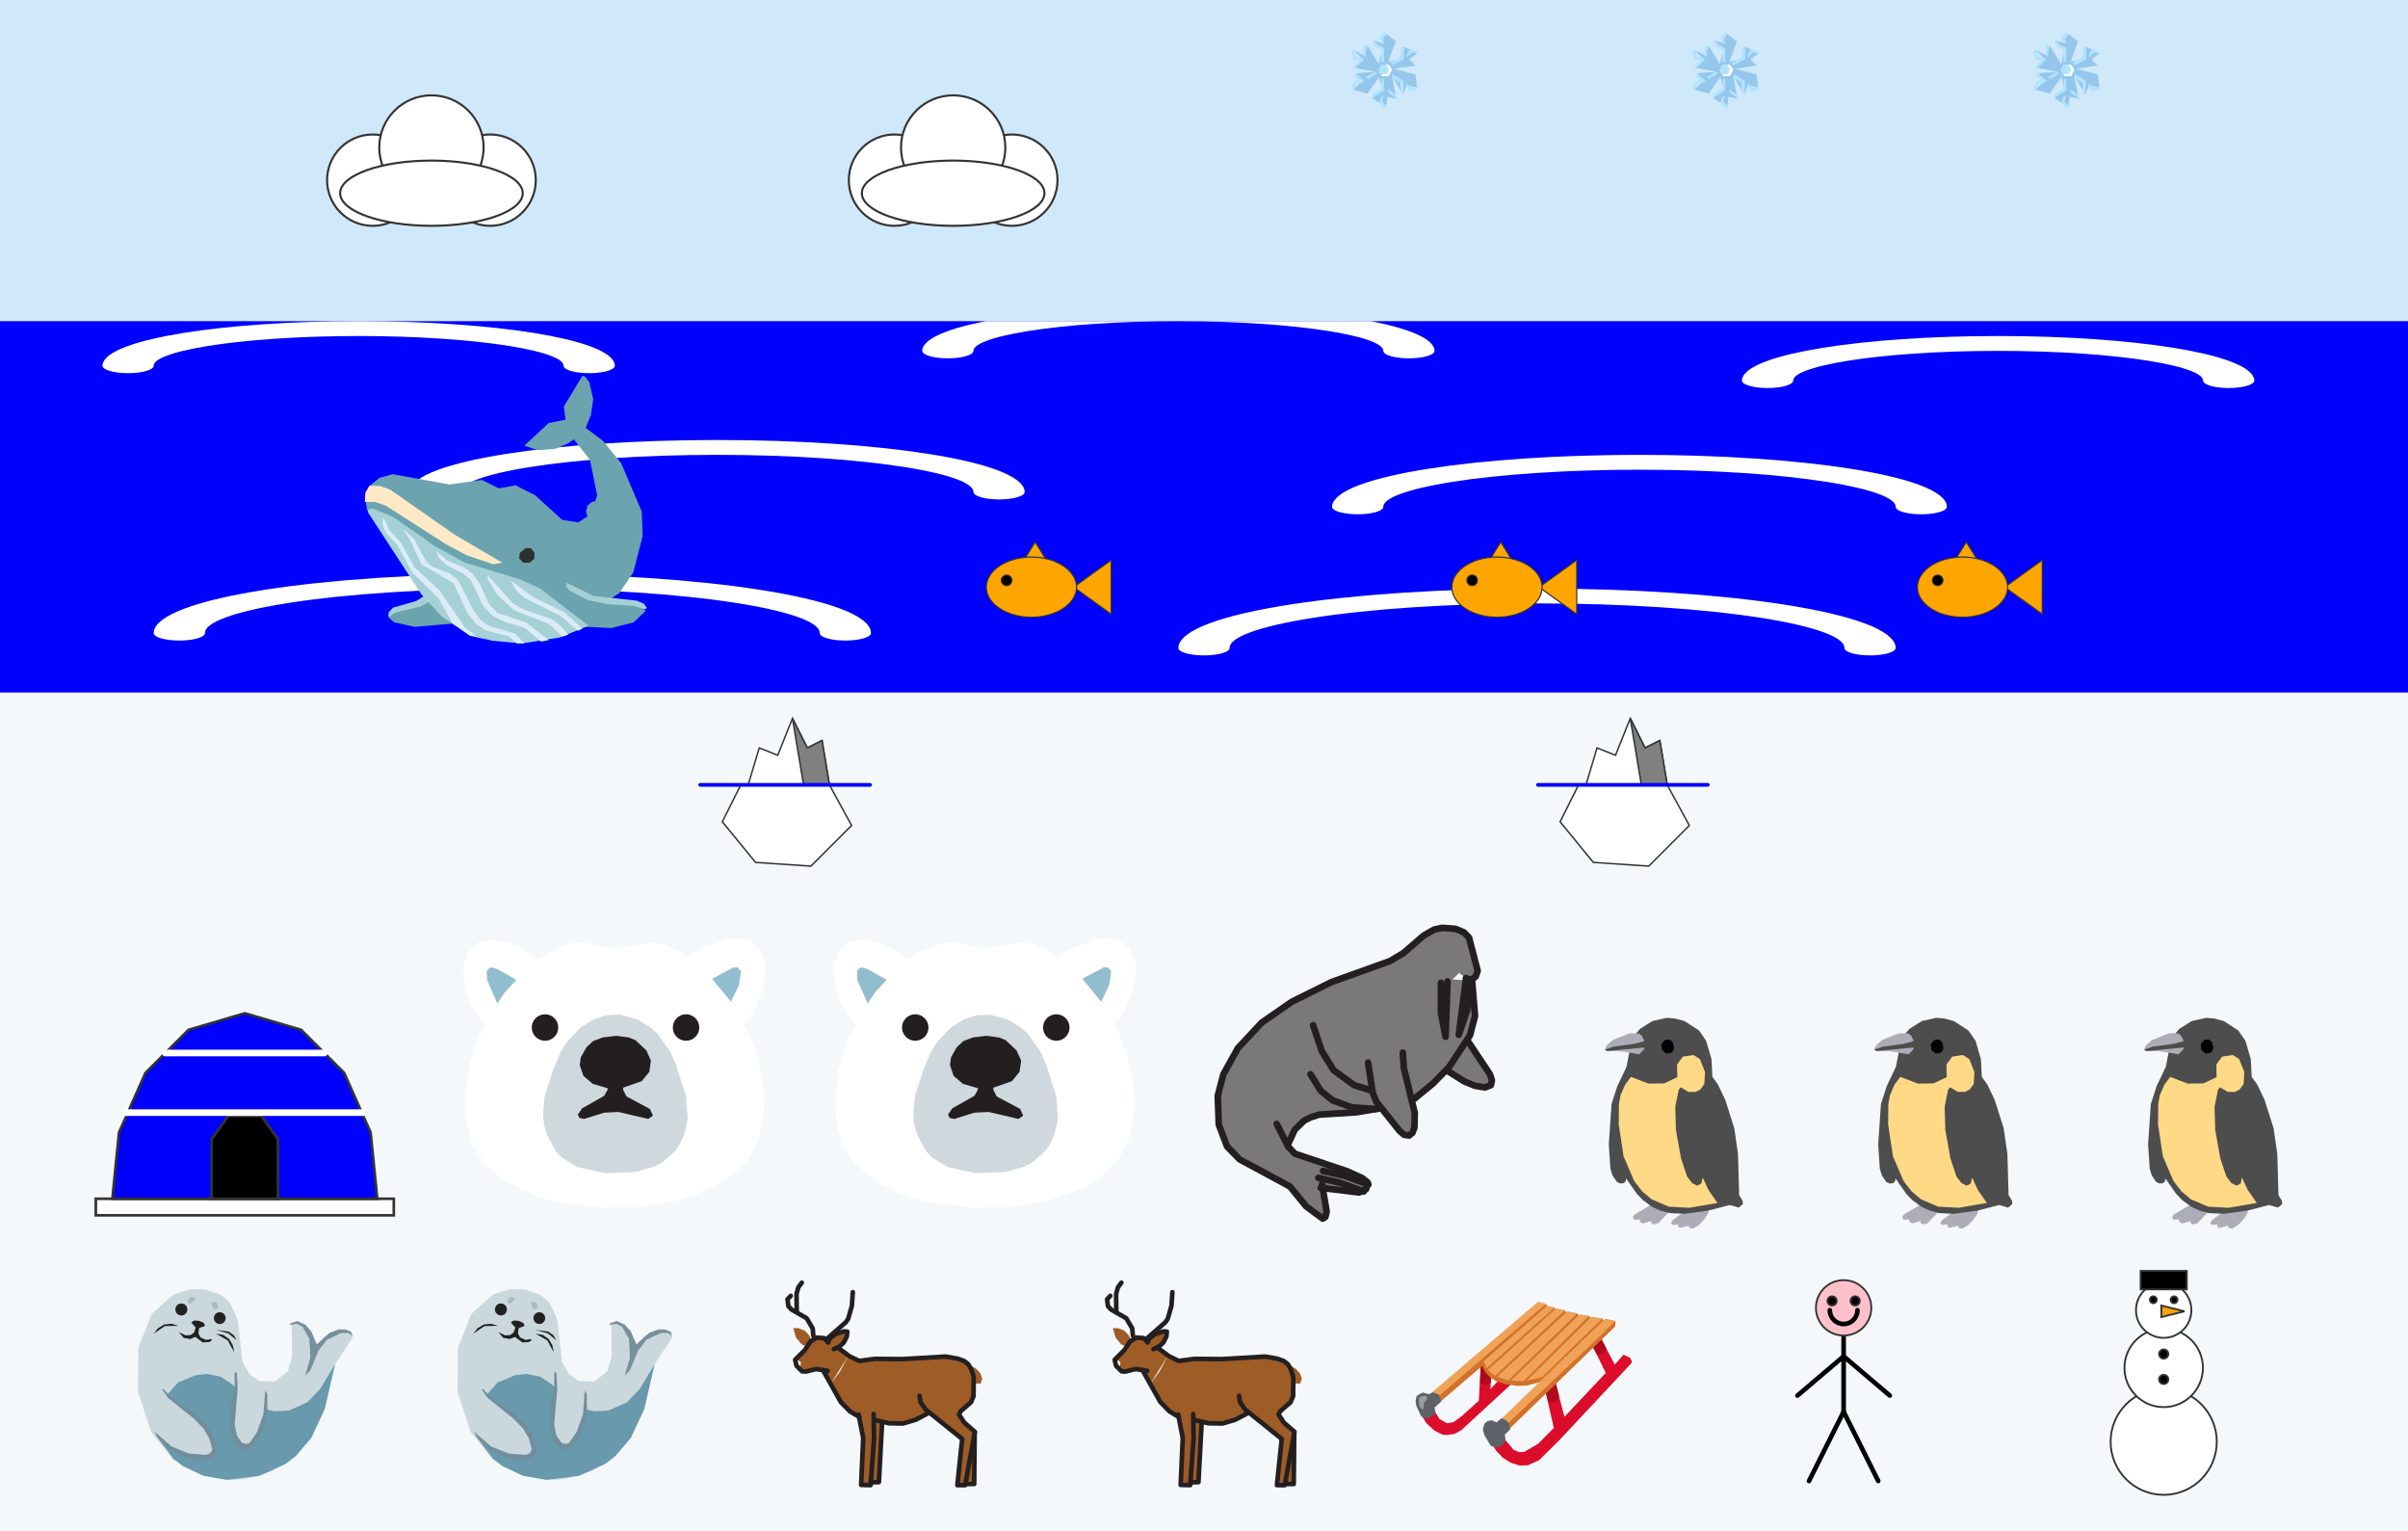
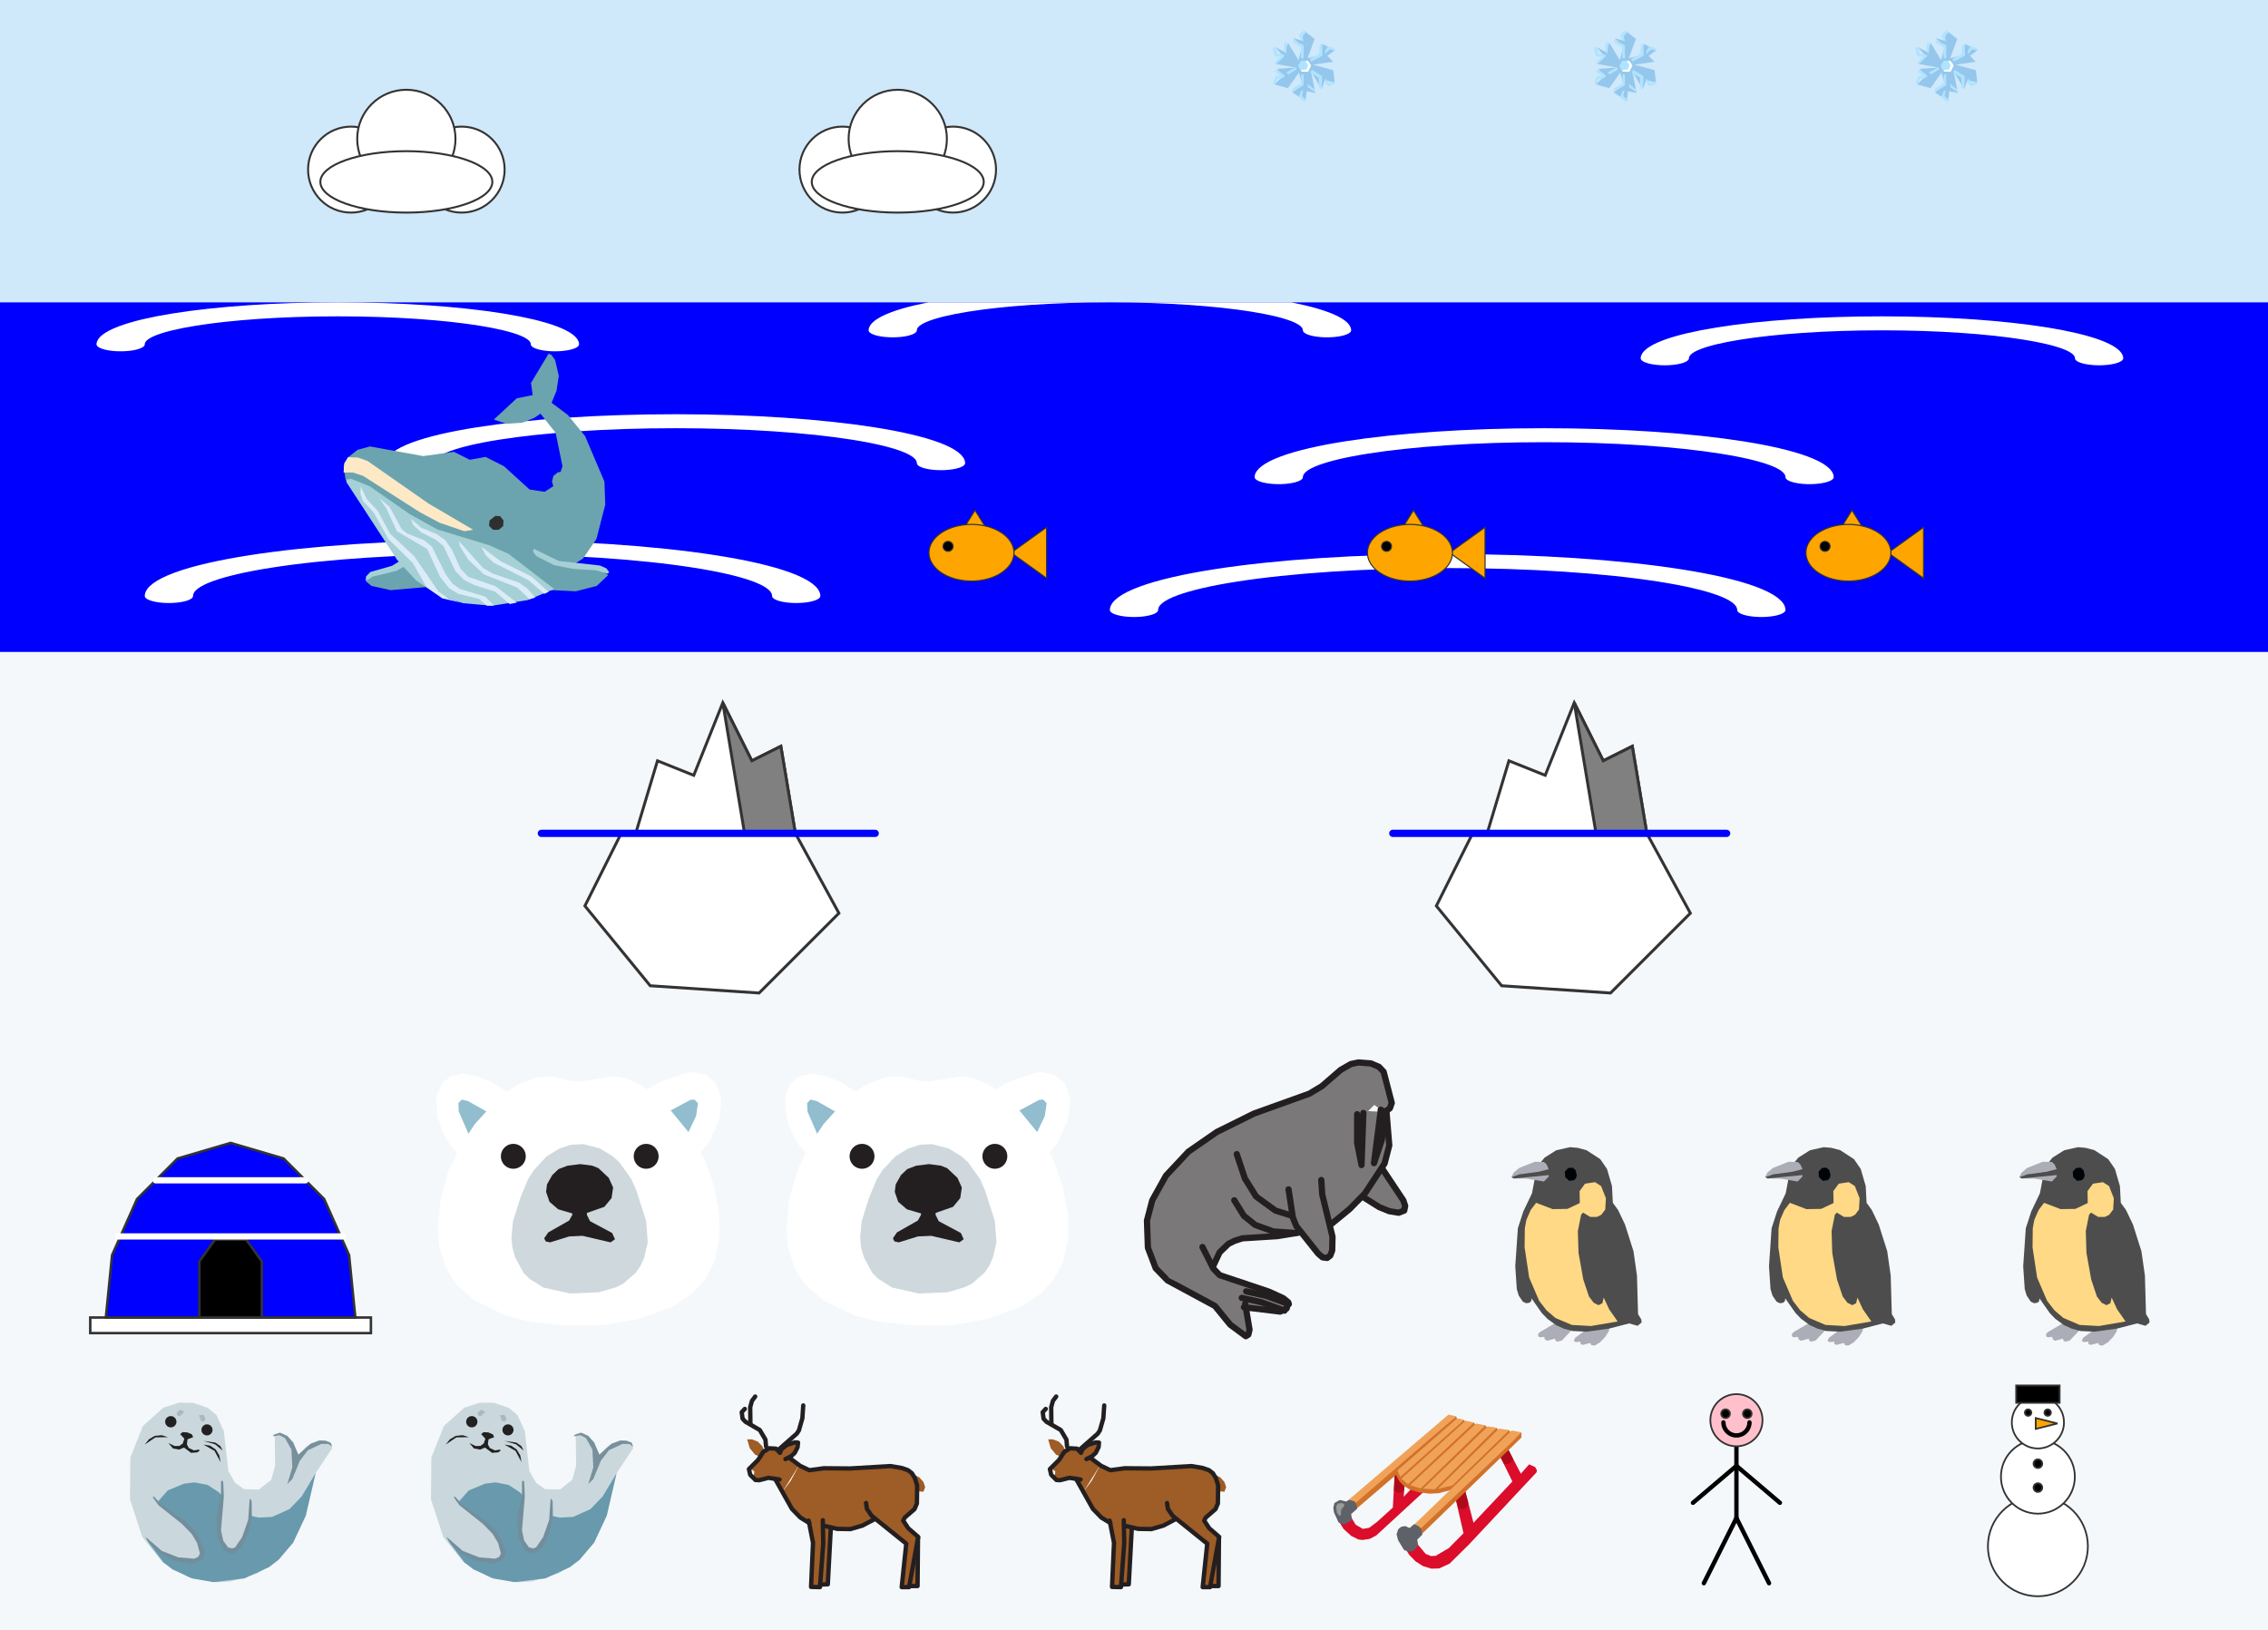
- <svg xmlns="http://www.w3.org/2000/svg" viewBox="0 0 480 305" width="480" height="305">
-   <rect width="480" height="305" fill="#cfe8fa" />
-   <rect y="64" width="480" height="241" fill="#f4f8fb" />
+ <svg xmlns="http://www.w3.org/2000/svg" viewBox="0 0 480 345" width="480" height="345">
+   <rect width="480" height="345" fill="#cfe8fa" />
+   <rect y="64" width="480" height="281" fill="#f4f8fb" />
  <defs>
    <symbol id="o-sea" viewBox="0 0 100 100">
      <ellipse cx="77" cy="17" rx="9" ry="9" fill="yellow" stroke="#333" stroke-width="0.8" />
      <rect x="2" y="36" width="96" height="60" fill="blue" stroke="#333" stroke-width="0.8" />
      <path d="M8 51 A9 5 0 0 1 26 51" fill="none" stroke="white" stroke-width="2" stroke-linecap="round" stroke-linejoin="round" />
      <path d="M40 49 A9 5 0 0 1 58 49" fill="none" stroke="white" stroke-width="2" stroke-linecap="round" stroke-linejoin="round" />
      <path d="M72 53 A9 5 0 0 1 90 53" fill="none" stroke="white" stroke-width="2" stroke-linecap="round" stroke-linejoin="round" />
      <path d="M20 68 A11 6 0 0 1 42 68" fill="none" stroke="white" stroke-width="2" stroke-linecap="round" stroke-linejoin="round" />
      <path d="M56 70 A11 6 0 0 1 78 70" fill="none" stroke="white" stroke-width="2" stroke-linecap="round" stroke-linejoin="round" />
      <path d="M10 87 A13 7 0 0 1 36 87" fill="none" stroke="white" stroke-width="2" stroke-linecap="round" stroke-linejoin="round" />
      <path d="M50 89 A13 7 0 0 1 76 89" fill="none" stroke="white" stroke-width="2" stroke-linecap="round" stroke-linejoin="round" />
    </symbol>
    <symbol id="o-cloud" viewBox="0 0 100 100">
      <ellipse cx="27.5" cy="57.5" rx="17.5" ry="17.5" fill="white" stroke="#333" stroke-width="0.8" />
      <ellipse cx="72.5" cy="57.5" rx="17.5" ry="17.5" fill="white" stroke="#333" stroke-width="0.8" />
      <ellipse cx="50" cy="45" rx="20" ry="20" fill="white" stroke="#333" stroke-width="0.8" />
      <ellipse cx="50" cy="62.5" rx="35" ry="12.5" fill="white" stroke="#333" stroke-width="0.8" />
    </symbol>
    <symbol id="o-snowflake" viewBox="0 0 100 100">
      <polygon points="54.6,39.5 63.9,14 50.7,3.7 46.3,16 35.5,13 47.3,24 42.7,42.2 28.8,19.3 23.5,31 11.7,24.7 21.9,36.3 12.4,47 39,51.9 14.5,53.6 21.8,63.6 10.9,74.2 28.6,79.1 43.2,58.5 47.5,74.2 34.5,84.8 51.7,95.9 53.5,83.1 64.8,85.5 59.2,57 73.1,80.4 77.5,68.6 90.5,71.8 88.5,55.3 61.9,48.1 88.4,44.2 80.7,36.4 91,28.9 74,20.6 70.9,35.4" fill="#95C7EC" />
      <polygon points="59.7,43.8 74.2,36.2 74,20.6 71.4,21.7 70.4,23.2 69.9,33.8 57.4,40.6" fill="#AFE3FF" />
      <polygon points="77.7,34.3 83.4,28.1 85.7,28.2 90.8,29.7 91.2,27.4 85.9,24.8 81.9,24.1 80.4,25.6 77.8,29.9" fill="#AFE3FF" />
      <polygon points="60.3,54.8 58.5,58.4 69.3,65.4 69.8,77.9 70.9,79.3 73.3,80.5 73.9,63.3" fill="#AFE3FF" />
      <polygon points="77.9,66.2 77.5,69.7 80,74.4 81.7,76.1 85.4,75.6 90.5,73.6 90.3,70.4 83.5,72.2 81.4,70.7" fill="#AFE3FF" />
      <polygon points="46.1,42.8 42,49.4 43.9,53.4 46.5,57.1 54.5,57.1 58.1,49.6 55,43.4 54.1,42.6" fill="#AFE3FF" />
      <polygon points="49.4,17.2 47.5,10.2 52.7,5.3 49.8,2.9 46.2,5.6 43.3,9.2 46.3,16" fill="#AFE3FF" />
      <polygon points="35.3,14.8 35.7,18 36.5,19.6 45.7,24.8 45.9,39.7 49.4,39.7 49.4,22.3 38.7,17.2" fill="#AFE3FF" />
      <polygon points="23.4,31 25.9,33.2 26.4,32.8 27,23.7 27,18.6 26.6,18.5 24.9,18.4 24,19.3" fill="#AFE3FF" />
      <polygon points="22.3,34.6 23.9,35.6 23.8,37.2 13,47.6 11.5,46.1 11.5,45 19.7,36.9 13.9,37.4 11.6,37 9.6,31.8 8.7,26 9.6,25.2 12.3,24.6 14.3,33.4" fill="#AFE3FF" />
      <polygon points="38.8,51.5 26.3,58.4 29.4,61 40.4,53.9" fill="#AFE3FF" />
      <polygon points="24.5,63.1 23.5,64.3 19.7,66.7 14.9,66.4 11.8,74.5 9.1,73.3 10.3,68.4 12.7,63.4 14.7,62.9 19.7,63.3 11.9,57.6 12,56.4 13.7,54.4 22.3,60.6" fill="#AFE3FF" />
      <polygon points="46.3,60.9 46.1,73 35.7,79.1 34.6,80.5 34.4,83.9 49.3,75.4 49.3,60.9" fill="#AFE3FF" />
      <polygon points="64.9,84.8 55.1,78.2 54.6,73.5 63.8,80.6 64.7,82.1" fill="#AFE3FF" />
      <polygon points="47.2,88.7 48.5,90.8 53.1,95 50.7,97 47.4,94.9 43.1,90.2 46.2,82.8 47.8,82.2 48.9,82" fill="#AFE3FF" />
      <polygon points="55.5,48.8 53,54.6 47.1,54.9 46.1,56.2 46.4,57.3 55.3,57.4 59.2,49.4 57,45.3 54.2,42.6 52.7,43.1 52.5,44.5" fill="#FEFEFE" />
    </symbol>
    <symbol id="o-whale" viewBox="0 0 100 100">
      <polygon points="12.5,37.5 31.3,40.9 42.1,39.4 47.7,42.2 53.3,41.2 59.8,44.5 68.8,52.7 74.1,53.5 78.3,50.8 80.4,44.5 78,32.7 71.6,24.6 72.5,20.7 75.9,21.6 82.3,26.4 88.4,33.9 95.2,49.9 95.5,58 92.4,70.1 87.7,77 82.9,80.1 93.2,80.5 96.5,82.9 92.5,86.7 85.1,88.6 40.3,86.4 19.8,88.2 13,86.7 11.1,85.1 12.6,83.1 20.9,80.9 27.4,76.6 13.3,61.8 3.9,49.2 3.2,44.8 4.6,41.5 8.1,38.7" fill="#6BA4AE" />
      <polygon points="75.9,23.7 78.3,17.9 79.1,12.6 77.8,7 76.5,5.2 75.5,4.8 69.3,15.1 69.9,19.4 64.3,20.5 56.2,28 60.6,29.5 66.3,29.1 70.5,27.4" fill="#6BA4AE" />
      <polygon points="81.5,46.4 78.8,46.6 77.2,47.9 76.7,49.9 77.5,52.6" fill="#6BA4AE" />
      <polygon points="59.6,63.6 59.5,65.6 57.9,66.9 55.9,66.9 54.5,65.5 54.7,63.6 56.7,62 58.4,62.1" fill="#2E302F" />
      <polygon points="5.8,48.9 12.5,51.6 26.4,61.3 36.3,66.8 54.4,72.3 61.4,75.4 77.5,87.8 68.1,91.7 55.5,93.7 45.3,92.8 35.9,89.5 28.8,84.8 22,77.4 4.2,50.1 4.2,49.2" fill="#A5D0D6" />
      <polygon points="70.3,73.6 70,74.6 71.2,76.2 77.5,79.4 84.2,80.7 92.3,81.2 96.3,82.4 96.9,81.9 95.9,80.5 93.6,79.5 79.1,77.9" fill="#A5D0D6" />
      <polygon points="25.1,76.6 20.3,79.6 12.6,81.8 11.1,83.4 11,85 13.5,83.4 21.8,81.4 27.2,78.4 28.1,77.8" fill="#A5D0D6" />
      <polygon points="51.7,72.8 53.4,76 56.1,78.5 68.3,84.6 74,89.5 75.5,88.8 69.5,83.4 58.6,78" fill="#DBECF7" />
      <polygon points="52.8,82.7 64.5,87.3 68.8,91.4 70.8,90.8 68,87.6 65,85.5 55.7,82.3 52.4,80.4 43.9,70.9 44.2,72.7 47.2,77.5" fill="#DBECF7" />
      <polygon points="19.6,68.3 28,76.1 36.7,88.7 39.9,90.9 44.6,92.6 38,91.1 32.5,87.2 27.6,78.6 19,70.2 13.9,60.9 10.1,56.8 9.1,54.1 9.3,51.6 11.3,56 15.2,60.2" fill="#DBECF7" />
      <polygon points="15.8,55.7 18.3,59.4 22,67.4 32.7,73.7 37.2,83.5 40.4,87.5 43.7,89.5 51,91.3 53.8,93.7 56.2,93.6 53.2,90.5 44.3,87.8 41.6,85.9 39.1,82.4 34.3,72.8 31.6,70.6 25.6,68.2 23.7,66.7 19.4,58.8" fill="#DBECF7" />
      <polygon points="38.4,72.6 42.6,81.4 45.7,84.6 49.3,86.4 56.6,88.7 61.8,93.1 64.3,92.6 56.8,86.8 47.2,83.5 44.5,80.7 41.4,73.9 39,70.5 36,68.4 30.6,66.2 26.9,63 27.8,65.3 30.6,67.8 35.7,70.4" fill="#DBECF7" />
      <polygon points="3.2,46.7 6.5,46.7 10.1,47.9 30.1,60.7 37,64.4 45.8,67.4 48.9,66.9 33.1,57.6 11.6,42.6 8.2,41.4 4.8,41.3 3.4,43.5" fill="#FEE9C6" />
    </symbol>
    <symbol id="o-fish" viewBox="0 0 100 100">
      <polygon points="68,50 93,32 93,68" fill="orange" stroke="#333" stroke-width="0.8" />
      <polygon points="42.5,20 50,32 35,32" fill="orange" stroke="#333" stroke-width="0.8" />
      <ellipse cx="40" cy="50" rx="30" ry="20" fill="orange" stroke="#333" stroke-width="0.8" />
      <ellipse cx="23.5" cy="45.5" rx="3.5" ry="3.5" fill="black" stroke="#333" stroke-width="0.8" />
    </symbol>
    <symbol id="o-iceberg" viewBox="0 0 100 100">
      <polygon points="26,50 74,50 86,72 64,94 34,92 16,70" fill="white" stroke="#333" stroke-width="0.8" />
      <polygon points="30,50 36,30 46,34 54,14 62,30 70,26 74,50" fill="white" stroke="#333" stroke-width="0.8" />
      <polygon points="54,14 62,30 70,26 74,50 60,50" fill="grey" stroke="#333" stroke-width="0.8" />
      <polyline points="4,50 96,50" fill="none" stroke="blue" stroke-width="2" stroke-linecap="round" stroke-linejoin="round" />
    </symbol>
    <symbol id="o-igloo" viewBox="0 0 100 100">
      <rect x="5" y="88" width="90" height="5" fill="white" stroke="#333" stroke-width="0.8" />
      <polygon points="10,88 12,68 20,50 33,37 50,32 67,37 80,50 88,68 90,88" fill="blue" stroke="#333" stroke-width="0.8" />
      <polygon points="40,88 40,70 45,63 55,63 60,70 60,88" fill="black" stroke="#333" stroke-width="0.8" />
      <polyline points="14,62 86,62" fill="none" stroke="white" stroke-width="2" stroke-linecap="round" stroke-linejoin="round" />
      <polyline points="26,44 74,44" fill="none" stroke="white" stroke-width="2" stroke-linecap="round" stroke-linejoin="round" />
    </symbol>
    <symbol id="o-polar_bear" viewBox="0 0 100 100">
      <polygon points="12.6,37.2 8.8,32.7 6.5,28.8 4.8,24 4.3,18.6 4.6,16.3 6.3,12.7 9.1,10.5 12.9,9.8 17.4,10.6 21.7,12.3 30.1,17.5" fill="#FFFFFF" />
      <polygon points="17.1,34.8 11.5,21.9 11.4,19.2 12.5,18.1 14.5,18.6 26,25.1" fill="#91BDCE" />
      <polygon points="68.4,17 75.5,12.7 84.5,9.5 86.8,9.3 90.8,10.2 93.8,12.6 95.4,16.4 95.7,18.8 95,24.5 91.9,31.7 86.5,38.2" fill="#FFFFFF" />
      <polygon points="72.7,25.2 85.8,18.2 87.1,18.1 88.2,19.3 87.6,23.4 81.8,35.6" fill="#91BDCE" />
      <polygon points="78,19.8 73.8,16 69.8,13.4 64.8,11.2 61.1,10.6 50.7,12.3 47.5,12.1 41.4,10.7 36.6,10.9 30.2,13.4 24.1,17.8 16.7,25.9 12,33 8.2,41 5.7,49.9 4.8,59.5 5.2,65 7.3,71.9 10.8,77.5 16.8,82.6 26.8,87.4 34.2,89.3 46,90.6 58,90.4 69.5,88.4 80.1,84.5 86.1,80.5 90.5,75.8 93.6,69.8 95.1,62.3 95,54.6 93.2,45.3 90.1,36.9 85.8,29.3" fill="#FFFFFF" />
      <polygon points="68.5,47.4 66.9,43.7 63,38.2 60.9,36.3 56.8,33.8 51.5,32.4 47.5,32.6 43.8,33.8 39.7,36.3 35.6,40.7 33.7,43.7 31.3,49.5 28.9,57.1 28.4,62.3 28.7,65.6 29.6,68.7 32.3,73.7 34.2,75.6 38.7,78.4 47.2,80.3 56.4,79.9 61.9,78.3 64.3,77.1 68.3,73.6 69.8,71.4 71,68.7 72.1,63.9 71.6,57.1" fill="#CFD8DC" />
      <polygon points="60.7,60.9 53.6,57.1 52.6,55.1 52.6,50.8 49.7,50 48,50.8 47.9,55.1 46.9,56.9 40.2,60.7 38.9,62.6 39.4,63.6 40.8,63.9 46.9,62 51.2,61.8 60.2,63.9 61.6,62.9" fill="#231F20" />
      <polygon points="56.3,40.1 54.3,39.3 50.5,38.8 46.4,39.3 43.5,40.4 41.5,42.3 39.8,45.3 39.5,47.7 40.6,50.9 43.4,53.3 50.2,55.3 58.2,52.5 60.5,49.7 61,46.3 59.6,43.2" fill="#231F20" />
      <ellipse cx="71.6" cy="36.3" rx="4" ry="4" fill="#231F20" />
      <ellipse cx="29" cy="36.3" rx="4" ry="4" fill="#231F20" />
    </symbol>
    <symbol id="o-walrus" viewBox="0 0 100 100">
      <polygon points="83.7,21.4 81.6,19.8 79.6,21.8 83.6,22 81.5,38.3 85.2,22.1 85.6,36.8 78.6,48.2 67.5,58 68.3,64.5 67.1,68.6 64,68 57.9,60.7 36.8,63.4 30.5,69.8 29.8,71.8 32,74.4 52.4,81.8 54.1,83.6 53.1,85.4 40.2,84.8 41.6,91.9 40.4,94 29.8,83.8 12.1,72.9 8.7,63.4 9.8,52.2 15.9,41.1 25.2,32.3 38.2,24.8 60.8,16.2 75.3,6.4 81.1,6.6 84.6,9.2 87.2,19.2 85.5,21.7" fill="#7A7878" />
      <polygon points="82.2,52 77.7,49.2 83.9,40.4 84.3,40.5 88.3,46.1 91.2,51 91.6,52.7 90.8,54.1 88.5,54.3" fill="#7A7878" />
      <polygon points="84.7,21.9 85.2,22.3 84.3,29.7 81.5,38.5 83.6,22 83.9,21.6" fill="#FFFFFF" />
      <polygon points="78.1,22.6 77.4,39.1 76.1,32 76,25.2 76.2,22.5" fill="#FFFFFF" />
      <polyline points="85.5,21.9 86.4,32.8 84.9,38.6 78.6,48.2 73.7,53.2 68.1,57.8" fill="none" stroke="#231F20" stroke-width="2" stroke-linecap="round" stroke-linejoin="round" />
      <polyline points="76.1,22.8 76.1,32 77.5,39.1 78.1,22.4" fill="none" stroke="#231F20" stroke-width="2" stroke-linecap="round" stroke-linejoin="round" />
      <polyline points="85.2,22.1 84,31.1 81.5,38.5 83.7,21.4" fill="none" stroke="#231F20" stroke-width="2" stroke-linecap="round" stroke-linejoin="round" />
      <polyline points="54.1,46.9 55.5,56 56.6,58.7 63.6,67.5 65,68.7 66.5,68.9 67.5,68.1 68.1,66.5 68.2,62.1 64.9,48.5 64.6,43.9" fill="none" stroke="#231F20" stroke-width="2" stroke-linecap="round" stroke-linejoin="round" />
      <polyline points="84.3,40.5 90.9,50.4 91.5,52.2 91.2,53.7 89.4,54.4 86.4,53.9 83.2,52.6 78.1,49.4" fill="none" stroke="#231F20" stroke-width="2" stroke-linecap="round" stroke-linejoin="round" />
      <polyline points="83.7,21.4 84.5,21.9 85.5,21.7 86.6,20.9 87.2,19.2 84.6,9.2 83.1,7.6 80.5,6.5 76.5,6.2 74.1,6.7 70.8,8.6 64.8,13.8 60.8,16.2 43,22.6 31.1,28.5 22,34.8 14.8,42.5 10.4,50.4 8.7,56.9 9,65.6 11.5,72.2 15.3,76.1 30.5,84.3 35.4,90.3 40.4,94 41.2,93.5 41.6,91.9 40.2,83.6" fill="none" stroke="#231F20" stroke-width="2" stroke-linecap="round" stroke-linejoin="round" />
      <polyline points="39.8,84.7 51.4,86.1 53.5,85.1 54,83.1 52.4,81.8 47.8,79.7 32,74.4 30,72.3 26.5,65.4" fill="none" stroke="#231F20" stroke-width="2" stroke-linecap="round" stroke-linejoin="round" />
      <polyline points="52.8,85.8 45.4,83.1 39.1,81.7" fill="none" stroke="#231F20" stroke-width="2" stroke-linecap="round" stroke-linejoin="round" />
      <polyline points="54.2,83.7 47.1,81.1 40.5,79.6" fill="none" stroke="#231F20" stroke-width="2" stroke-linecap="round" stroke-linejoin="round" />
      <polyline points="29.8,71.8 32,67.1 34.8,64.4 36.8,63.4 39.3,62.6 50.5,61.9 57.8,60.7" fill="none" stroke="#231F20" stroke-width="2" stroke-linecap="round" stroke-linejoin="round" />
      <polyline points="37.5,35.6 40.1,43.4 43.7,49.2 49.9,53.7 55,55.3" fill="none" stroke="#231F20" stroke-width="2" stroke-linecap="round" stroke-linejoin="round" />
      <polyline points="36.7,50.4 39.8,55.4 43.4,58.3 49.2,60.4 56.5,60.9" fill="none" stroke="#231F20" stroke-width="2" stroke-linecap="round" stroke-linejoin="round" />
    </symbol>
    <symbol id="o-penguin" viewBox="0 0 100 100">
      <polygon points="54.5,88.1 49.1,92.1 48.4,93.5 49.3,94.1 51.5,93.9 51.5,94.9 52.5,95.4 56,94.5 56.5,95.5 58,95.7 60.5,94.2 62.9,91.7 64.5,89.2 64.9,87.3 64.8,86.8" fill="#ADADB7" />
      <polygon points="40.8,84.8 32.8,89.5 32,90.4 32.1,91.5 32.9,91.9 34.9,91.7 35,92.7 36.2,93.5 39.8,92.5 40,93.4 40.8,93.9 42.9,93.4 48.6,87.4" fill="#ADADB7" />
      <polygon points="66.4,30 66,22.3 63.7,14.4 60.6,9.9 54.3,5.8 50.2,4.7 46.7,4.4 40.4,5.8 35,9.2 33,11.6 31.2,15.1 29.2,25.6 25.2,34 22.7,41.7 21.5,59.2 22.2,69.7 23.1,72.7 25,75.5 26.5,76.2 28,76 28.8,75.3 29,74 33.7,80.7 36.3,83.4 40.3,86.3 43.8,87.9 47.9,89 54.4,89.3 64.6,87.9 73.9,85.5 77.8,86.6 79.6,85.1 79.5,83.7 78,81.2 77.5,63.5 75.9,52.3 72,40 68.8,33.3" fill="#4D4D4D" />
      <polygon points="31.1,30 28.6,33.3 26.6,37.9 25.9,41.7 25.8,50.5 27.9,64.4 32.5,75.1 35.9,79.5 40,83 47.5,86.2 56.3,86.7 68.6,84.6 64.7,79 62.2,73.6 61.6,76.2 59.8,77.1 57.6,76 55.4,73.1 52.8,65.3 50.6,53 50.3,43 51.8,35.5 52.7,34.5 56,36.5 59.1,36.5 61.1,35.5 62.9,33.1 63.2,27.9 61,22.3 58.2,20.5 53.6,21.2 51.1,24.6 51.2,30.1 45.5,32.8 38.7,32.9" fill="#FFD985" />
      <polygon points="36.8,14.2 35.9,12.3 34.7,11.2 30.5,11.1 23.2,14 20.7,16.2 19.8,18 20.7,18.8 26.7,18.9 34.7,20.2 36.9,17.9" fill="#ADADB7" />
      <polygon points="37,14.5 32.3,15.7 23.5,16.9 19.7,18.2 20.9,18.8 38.3,17.1" fill="#4D4D4D" />
      <polygon points="49.8,17.2 49.5,18.6 48.5,19.6 46.3,19.9 44.5,18.2 44.3,15.7 45.8,14 47.9,13.8 49.2,14.9" fill="#000409" />
    </symbol>
    <symbol id="o-seal" viewBox="0 0 100 100">
      <polygon points="80.7,33.8 76.7,25.2 73.4,23 70.3,23.2 70.5,37.9 68.7,44.4 63,48.9 56.2,48.7 52.1,45.8 49,40.4 46.9,22 43.5,14.6 39.5,11.3 32.8,9 26.3,8.9 19.1,11.2 9.7,19.6 3.9,34.1 3.7,53.4 9.4,70.8 18.9,82.6 30.9,89.4 43.8,91.6 50.2,91.2 62.4,87.5 72.1,81.1 78.8,73.3 84.6,60.9 89.2,41.3 96.8,29.8 95.8,27.5 90.1,26.5 84.9,29" fill="#CAD8DD" />
      <ellipse cx="22.5" cy="17.7" rx="2.6" ry="2.6" fill="#212121" />
      <ellipse cx="39.15" cy="21.45" rx="2.55" ry="2.55" fill="#212121" />
      <polygon points="32.8,24.8 29.3,26.1 26.8,23.4 27.9,22.5 30.1,22.6 32.2,23.5" fill="#212121" />
      <polygon points="35.4,30.5 33.2,30.9 30.8,29.8 29.9,28.1 30.3,25 29.6,24.8 29,24.7 28,27.7 26.5,28.8 24.3,28.9 21.4,27.5 23.5,30 26.3,30.5 28.6,29.6 31.8,32 34.7,31.8 35.8,30.9" fill="#212121" />
      <polygon points="10.5,28.2 12.4,25.8 15.1,24.2 18.3,23.9 21.2,24.8 15.4,24.9" fill="#212121" />
      <polygon points="46.4,31 42.9,28.1 37.5,26.5 43,27.3 45.3,28.9" fill="#212121" />
      <polygon points="45.4,36.3 42.6,31.1 37.5,28.2 40.6,28.7 43.2,30.5 44.8,33.2" fill="#212121" />
      <polygon points="25.2,13.6 25.4,14.8 26.6,15.2 28.7,13.2 26.9,12.1" fill="#A8BAC1" />
      <polygon points="38.5,16.5 37.7,17.6 36.4,17.4 35.4,14.7 37.6,14.5" fill="#A8BAC1" />
      <polygon points="77.1,57.9 69.1,61.5 62.9,61.8 59.4,61 51.7,56.9 44.5,50.1 39.5,46.8 33.5,45.6 28.6,46.2 21.1,49.3 15.8,55.3 12.4,64.9 12.6,73.8 19.1,82.4 23.2,85.6 32.3,89.8 42.1,91.5 56.3,89.8 67.7,84.6 72.1,81.2 78.8,73.3 84.6,60.9 89.1,41.4 82.7,52.1" fill="#6899AD" />
      <polygon points="86.8,27.8 81.2,32.8 78.8,27.2 76.1,24.2 72.7,22.7 69.7,23.8 69.5,24.4 72.5,23.9 75,25.2 78,30.5 78.4,38.7 76.1,46.4 78.4,44.1 81.9,35.6 85.6,30.8 91.8,27.9 94.9,27.9 96.8,29.2 96,27.3 93.7,26.4 90.9,26.3" fill="#78909C" />
      <polygon points="45.4,43.9 46.2,50.8 44.5,62.1 45,70.6 47.9,76.3 51.8,76.9 54.3,74.7 57.8,67.3 59.2,61.2 59.3,55.3 58.7,52.8" fill="#CAD8DD" />
      <polygon points="46.6,45.4 46.9,52.1 45.6,67.6 46.6,72.4 48.8,75.5 50.7,76 52.1,75.5 55.3,70.8 58.1,62.9 58.8,52.9 59.7,54.2 59.8,61.6 58.1,69.2 55.1,75.4 51.7,78.2 49.2,78.1 46.8,76.7 43.8,70.5 43.5,61.7 45.6,51.2 45.6,45.2 46.1,44.7" fill="#728E9C" />
      <polygon points="14.3,51 17.1,55.5 27.8,63.7 33.1,68.9 37,77.3 36.8,79.2 35.3,81.1 33,81.9 27.9,81.6 20.7,79.3 15.2,75.8 9.8,69.9" fill="#CAD8DD" />
      <polygon points="15,52.4 18.3,56 28.8,63.2 34,68.2 37.9,76.5 38,79.2 36.5,81.6 32.1,83 23.6,81.5 17.3,78.1 12,73 10.8,70.6 18.3,77.1 25.9,80.1 33.2,80.7 35.1,79.9 35.9,78.3 34.6,73.5 32.1,69.3 27.6,64.7 16.8,56.1 14.3,52.6 14.4,52" fill="#728E9C" />
    </symbol>
    <symbol id="o-reindeer" viewBox="0 0 100 100">
      <polygon points="85.1,93.3 89.1,71.2 88.9,93.3" fill="#9E5C26" />
      <polygon points="86.5,41.6 89.8,43.4 91.6,45.4 92.4,47.8 91.6,49.9 89,49.7 88.3,45.3" fill="#9E5C26" />
      <polygon points="69.1,62.3 64.9,65 58,67.1 52,66.9 45.3,65.6 45.5,73.7 44,93.8 39.9,93.7 40.9,75.9 40.6,71.4 39.1,64.3 35,61.8 32.4,59.4 29.8,56.1 26.6,50.1 30.6,44.8 34.4,37.7 39.1,40 45.8,39.1 57.8,39.2 73.8,38.1 81.7,39 85.4,40.6 87.4,42.9 88.5,46.1 88.8,54.3 87.5,57.9 83,61.8 82.3,63.2 84.6,66.7 89.2,70.7 85,93.8 81.6,93.8 83.7,73.8 81.7,71.8" fill="#9E5C26" />
      <polygon points="49,66.4 47.6,92.5 44.1,92.5 45.5,73.7 45.3,65.6" fill="#9E5C26" />
      <polygon points="23.4,43.8 19.8,43.5 16,44.6 14.3,44.5 12.2,42.7 13.6,42.1 13.8,40.6 13,39.9 11.3,39.7 11.6,39 15.1,35.7 17.5,32.2 19.6,30.3 23.2,29.9 24.7,30.7 25.6,32 26.3,30.3 28.7,28.4 32.4,27.2 33.9,27.3 33.9,28.6 32.7,31.5 29.5,34.3 34.4,37.7 26.7,50" fill="#9E5C26" />
      <polygon points="18.5,31.1 16.3,33.7 14.2,32.9 11.7,29.9 10.5,25.8 12.7,25.8 15.5,26.9 17.4,28.9" fill="#9E5C26" />
      <polyline points="38.8,63.2 40.8,73.4 39.9,93.7 44,93.8 45.5,73.7 45.3,63" fill="none" stroke="#231F20" stroke-width="2" stroke-linecap="round" stroke-linejoin="round" />
      <polyline points="45.9,65.6 52,67 58,67.1 63.5,65.5 69,62.6" fill="none" stroke="#231F20" stroke-width="2" stroke-linecap="round" stroke-linejoin="round" />
      <polyline points="49,66.4 47.6,92.5 44.6,92.6" fill="none" stroke="#231F20" stroke-width="2" stroke-linecap="round" stroke-linejoin="round" />
      <polyline points="89.1,71 88.9,93.3 85.2,93.3" fill="none" stroke="#231F20" stroke-width="2" stroke-linecap="round" stroke-linejoin="round" />
      <polyline points="29.9,34.3 34.9,38 39.1,40 45.8,39.1 57.8,39.2 76.5,38.1 81.7,39 84.5,40 86.3,41.4 87.7,43.7 88.7,47 88.6,55.3 87.5,57.9 83,61.8 82.3,63.2 84.6,66.7 89.2,70.7 85,93.8 81.6,93.8 83.7,73.8 67.8,61 65.6,57.8 65.2,55.1" fill="none" stroke="#231F20" stroke-width="2" stroke-linecap="round" stroke-linejoin="round" />
      <polyline points="23.3,43.9 31.1,57.8 35,61.8 39.1,64.3" fill="none" stroke="#231F20" stroke-width="2" stroke-linecap="round" stroke-linejoin="round" />
      <polyline points="28.1,34.9 30.7,33.6 32.4,32 33.7,29.4 33.9,27.3 32.4,27.2 28.7,28.4 26.3,30.3 25.6,32 23.8,30.1 20.6,29.9 17.9,31.6 15.5,35.3 11.3,39.5 11.9,42.1 14.3,44.5 16,44.6 20.3,43.5 25.4,44.3" fill="none" stroke="#231F20" stroke-width="2" stroke-linecap="round" stroke-linejoin="round" />
      <polyline points="36.3,10.2 35.9,16.1 34.3,21.7 33.3,23.2 25,30.5" fill="none" stroke="#231F20" stroke-width="2" stroke-linecap="round" stroke-linejoin="round" />
      <polyline points="9.4,11.8 8,13.3 8.4,16.3 9.7,17.7 16.3,21.5 18.9,25.9 19.2,29.1" fill="none" stroke="#231F20" stroke-width="2" stroke-linecap="round" stroke-linejoin="round" />
      <polyline points="14.2,6.1 12.7,8.1 11.9,11 12,18.9" fill="none" stroke="#231F20" stroke-width="2" stroke-linecap="round" stroke-linejoin="round" />
    </symbol>
    <symbol id="o-sled" viewBox="0 0 100 100">
      <polygon points="31.3,40.6 30.4,57.2 23.1,63.8 19.5,66.5 16.6,67 13.3,65.1 10.5,60.5 5.3,63.1 7.7,67 11.2,70.2 14.6,71.9 16.4,72.1 19.8,71.6 22.8,70 46.7,48 39.2,48.2 35.4,52.2 36.2,41.7" fill="#DB0D2A" />
      <polygon points="31.3,40.7 30.9,49.4 32.4,50.3 34.2,50.3 35.6,49.1 36.2,41.7" fill="#AF0A1B" />
      <polygon points="83.5,30.5 89.3,41.6 93.1,37.3 95.9,38.6 96.7,40.1 96.5,41 65.4,74.2 56.5,83 51.7,85.2 48.1,85.3 44.2,84.1 40.8,81.9 37.9,78.9 35.8,75.6 41.2,73.4 45.5,78.5 47.9,79.5 50.1,79.4 56.2,75.8 62.9,69 58.6,50.2 63,46.9 67.5,64.2 85.4,45.2 78.4,30.9" fill="#DB0D2A" />
      <polygon points="59.2,53.1 60.6,57.5 62.7,58 64.6,56.9 65.1,54.9 63.3,48.2" fill="#AF0A1B" />
      <polygon points="79.6,33.5 81.6,37.2 83.9,37.1 85.6,35.5 85.7,34.8 83.1,29.6" fill="#AF0A1B" />
      <polygon points="11.4,55.7 13.7,57.7 31.8,42.2 33.4,45.1 35.2,47 38,48.8 42.4,50.2 47.2,50.8 51.5,50.6 59.6,48.4 40.4,67.7 43.9,69.2 88.2,26.3 89.5,25 89.6,22.7 84.3,22.3 83.9,21.6 78.8,21.4 78.1,20.5 73.5,20.1 73,19.4 68.3,18.9 67.7,18.1 63.7,17.6 63.1,16.9 59.9,16.2 59.5,15.2 23.4,44.5" fill="#D2712A" />
      <polygon points="10.1,53.6 56,14.4 59.5,15.2 11.6,56.5" fill="#F0A358" />
      <polygon points="32.5,40.1 59.9,16.2 63.1,16.9 33.8,43.1" fill="#F0A358" />
      <polygon points="34.3,43.9 63.9,17.2 67.7,18.1 37.4,46.5" fill="#F0A358" />
      <polygon points="38.3,46.9 68.7,18.5 73,19.4 43.2,48.4" fill="#F0A358" />
      <polygon points="44.3,48.5 74.1,19.8 78.1,20.5 49.7,48.8" fill="#F0A358" />
      <polygon points="51.1,48.6 79.3,20.8 83.9,21.6 57.8,47" fill="#F0A358" />
      <polygon points="85.1,21.7 39.3,65.9 42.9,67.1 84.7,27.5 89.5,22.6" fill="#F0A358" />
      <polygon points="5.4,64 6.7,64.7 8.4,64.8 11.1,63.3 11.6,62.4 11.2,60.2 14,57.7 13.7,55.8 12.9,54.4 10.3,53.6 8.9,54.4 6,53.7 3.5,55.1 3,57.2 3.3,59.4" fill="#5E6268" />
      <polygon points="5.8,61 6.5,60.6 6.6,58.2 8.1,56.3 7.9,55.5 6.9,55.1 5,55.4 4.3,56.7 4.7,59.7" fill="#9B9B9B" />
      <polygon points="38.1,66.6 40.2,64.8 42,65.6 43.4,66.8 44,69.6 41.6,72 42,74.1 41.4,75.6 39.8,77.1 38.2,77.5 35.6,76.8 32.8,72.2 32.1,69.5 32.9,67.1 34.3,66 36.1,65.7" fill="#5E6268" />
    </symbol>
    <symbol id="o-person" viewBox="0 0 100 100">
      <polyline points="50,29 50,62" fill="none" stroke="black" stroke-width="2" stroke-linecap="round" stroke-linejoin="round" />
      <polyline points="50,38 30,55" fill="none" stroke="black" stroke-width="2" stroke-linecap="round" stroke-linejoin="round" />
      <polyline points="50,38 70,55" fill="none" stroke="black" stroke-width="2" stroke-linecap="round" stroke-linejoin="round" />
      <polyline points="50,62 35,92" fill="none" stroke="black" stroke-width="2" stroke-linecap="round" stroke-linejoin="round" />
      <polyline points="50,62 65,92" fill="none" stroke="black" stroke-width="2" stroke-linecap="round" stroke-linejoin="round" />
      <ellipse cx="50" cy="17" rx="12" ry="12" fill="pink" stroke="#333" stroke-width="0.8" />
      <ellipse cx="45" cy="14" rx="2" ry="2" fill="black" stroke="#333" stroke-width="0.8" />
      <ellipse cx="55" cy="14" rx="2" ry="2" fill="black" stroke="#333" stroke-width="0.8" />
      <path d="M44 18 A6 6 0 0 0 56 18" fill="none" stroke="black" stroke-width="2" stroke-linecap="round" stroke-linejoin="round" />
    </symbol>
    <symbol id="o-snowman" viewBox="0 0 100 100">
      <ellipse cx="50" cy="75" rx="23" ry="23" fill="white" stroke="#333" stroke-width="0.8" />
      <ellipse cx="50" cy="43" rx="17" ry="17" fill="white" stroke="#333" stroke-width="0.8" />
      <ellipse cx="50" cy="18" rx="12" ry="12" fill="white" stroke="#333" stroke-width="0.8" />
      <ellipse cx="50" cy="37" rx="2" ry="2" fill="black" stroke="#333" stroke-width="0.8" />
      <ellipse cx="50" cy="48" rx="2" ry="2" fill="black" stroke="#333" stroke-width="0.8" />
      <rect x="40" y="1" width="20" height="8" fill="black" stroke="#333" stroke-width="0.8" />
      <polygon points="59,18.5 49,16 49,21" fill="orange" stroke="#333" stroke-width="0.8" />
      <ellipse cx="45.5" cy="13.5" rx="1.5" ry="1.5" fill="black" stroke="#333" stroke-width="0.8" />
      <ellipse cx="54.5" cy="13.5" rx="1.5" ry="1.5" fill="black" stroke="#333" stroke-width="0.8" />
    </symbol>
  </defs>
  <svg x="0" y="64" width="480" height="74" viewBox="3 45 94 50" preserveAspectRatio="none">
    <use href="#o-sea" width="100" height="100" />
  </svg>
  <use href="#o-cloud" x="60" y="6" width="52" height="52" />
  <use href="#o-cloud" x="164" y="6" width="52" height="52" />
  <use href="#o-snowflake" x="268" y="6" width="16" height="16" />
  <use href="#o-snowflake" x="336" y="6" width="16" height="16" />
  <use href="#o-snowflake" x="404" y="6" width="16" height="16" />
  <use href="#o-whale" x="70.8" y="72" width="60" height="60" />
  <use href="#o-fish" x="193.6" y="102" width="30" height="30" />
  <use href="#o-fish" x="286.4" y="102" width="30" height="30" />
  <use href="#o-fish" x="379.2" y="102" width="30" height="30" />
-   <use href="#o-iceberg" x="138.1" y="138" width="36.8" height="36.8" />
-   <use href="#o-iceberg" x="305.1" y="138" width="36.8" height="36.8" />
-   <use href="#o-igloo" x="15.8" y="180.8" width="66" height="66" />
-   <use href="#o-polar_bear" x="89.5" y="180.8" width="66" height="66" />
-   <use href="#o-polar_bear" x="163.3" y="180.8" width="66" height="66" />
-   <use href="#o-walrus" x="237" y="180.8" width="66" height="66" />
-   <use href="#o-penguin" x="310.8" y="200.8" width="46" height="46" />
-   <use href="#o-penguin" x="364.5" y="200.8" width="46" height="46" />
-   <use href="#o-penguin" x="418.3" y="200.8" width="46" height="46" />
-   <use href="#o-seal" x="25.8" y="252.8" width="46" height="46" />
-   <use href="#o-seal" x="89.5" y="252.8" width="46" height="46" />
-   <use href="#o-reindeer" x="153.3" y="252.8" width="46" height="46" />
-   <use href="#o-reindeer" x="217" y="252.8" width="46" height="46" />
-   <use href="#o-sled" x="280.8" y="252.8" width="46" height="46" />
-   <use href="#o-person" x="344.5" y="252.8" width="46" height="46" />
-   <use href="#o-snowman" x="408.3" y="252.8" width="46" height="46" />
+   <use href="#o-iceberg" x="111.5" y="138" width="76.8" height="76.8" />
+   <use href="#o-iceberg" x="291.7" y="138" width="76.8" height="76.8" />
+   <use href="#o-igloo" x="15.8" y="220.8" width="66" height="66" />
+   <use href="#o-polar_bear" x="89.5" y="220.8" width="66" height="66" />
+   <use href="#o-polar_bear" x="163.3" y="220.8" width="66" height="66" />
+   <use href="#o-walrus" x="237" y="220.8" width="66" height="66" />
+   <use href="#o-penguin" x="310.8" y="240.8" width="46" height="46" />
+   <use href="#o-penguin" x="364.5" y="240.8" width="46" height="46" />
+   <use href="#o-penguin" x="418.3" y="240.8" width="46" height="46" />
+   <use href="#o-seal" x="25.8" y="292.8" width="46" height="46" />
+   <use href="#o-seal" x="89.5" y="292.8" width="46" height="46" />
+   <use href="#o-reindeer" x="153.3" y="292.8" width="46" height="46" />
+   <use href="#o-reindeer" x="217" y="292.8" width="46" height="46" />
+   <use href="#o-sled" x="280.8" y="292.8" width="46" height="46" />
+   <use href="#o-person" x="344.5" y="292.8" width="46" height="46" />
+   <use href="#o-snowman" x="408.3" y="292.8" width="46" height="46" />
</svg>
